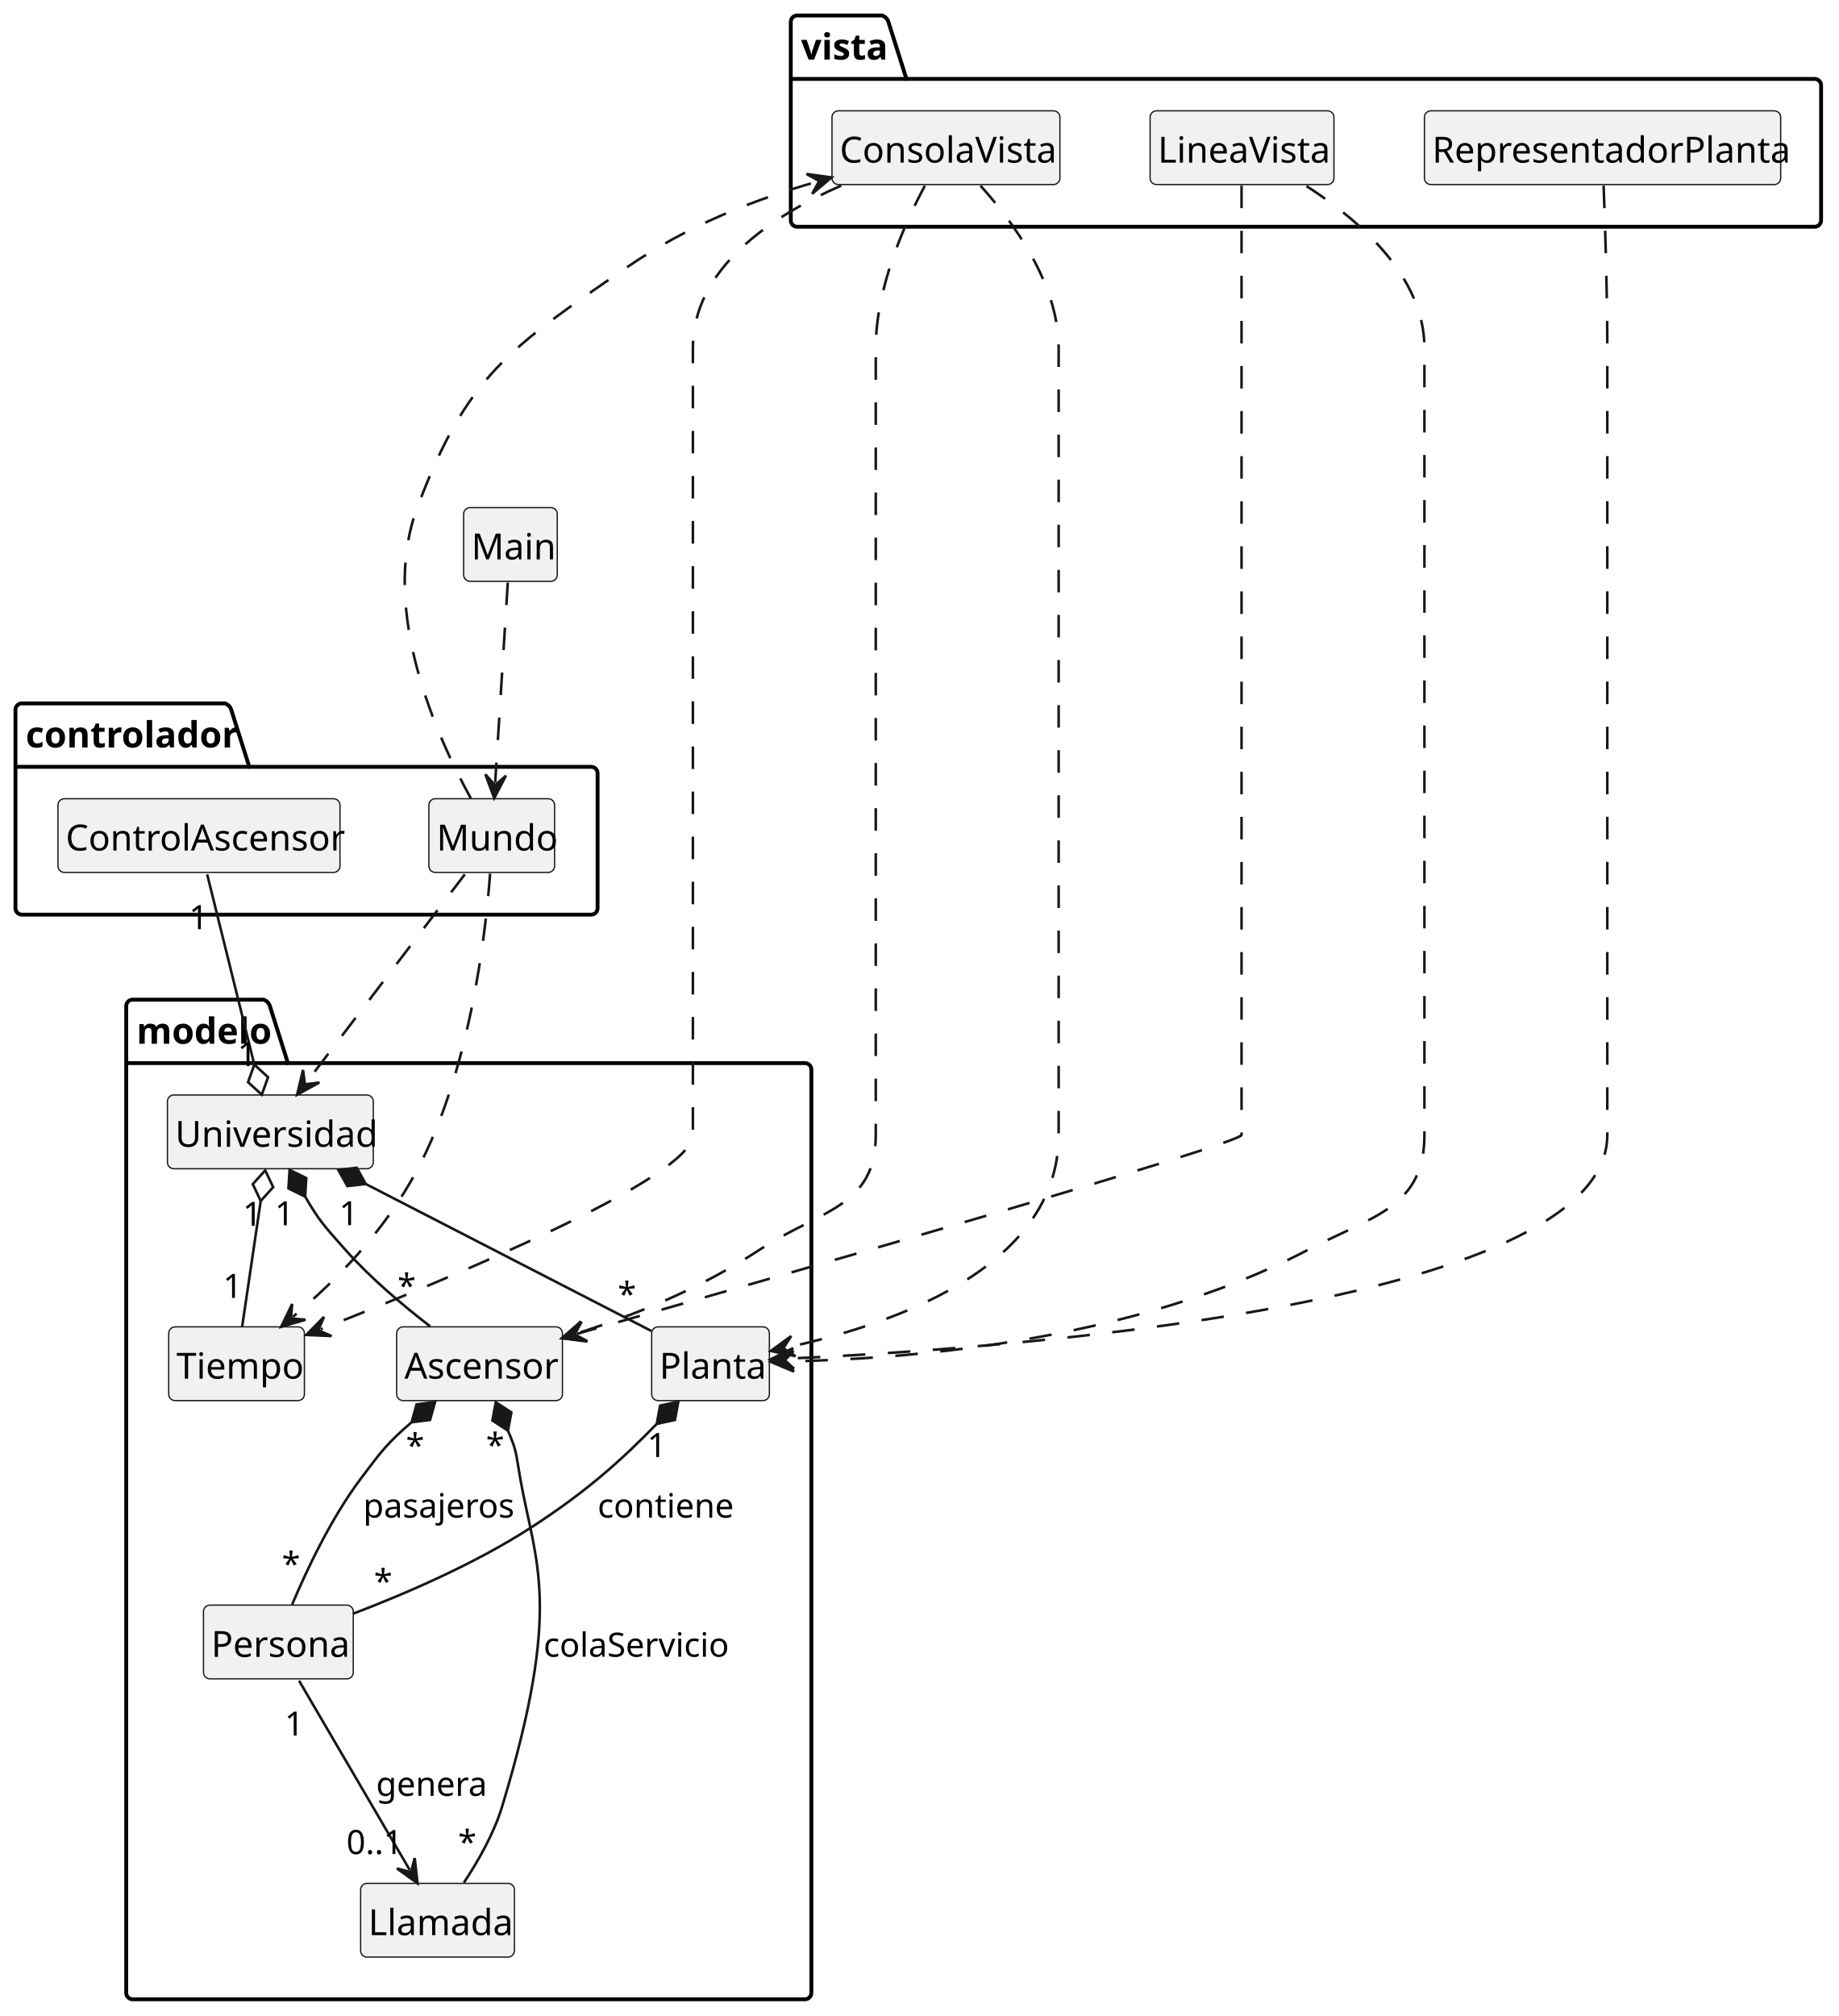
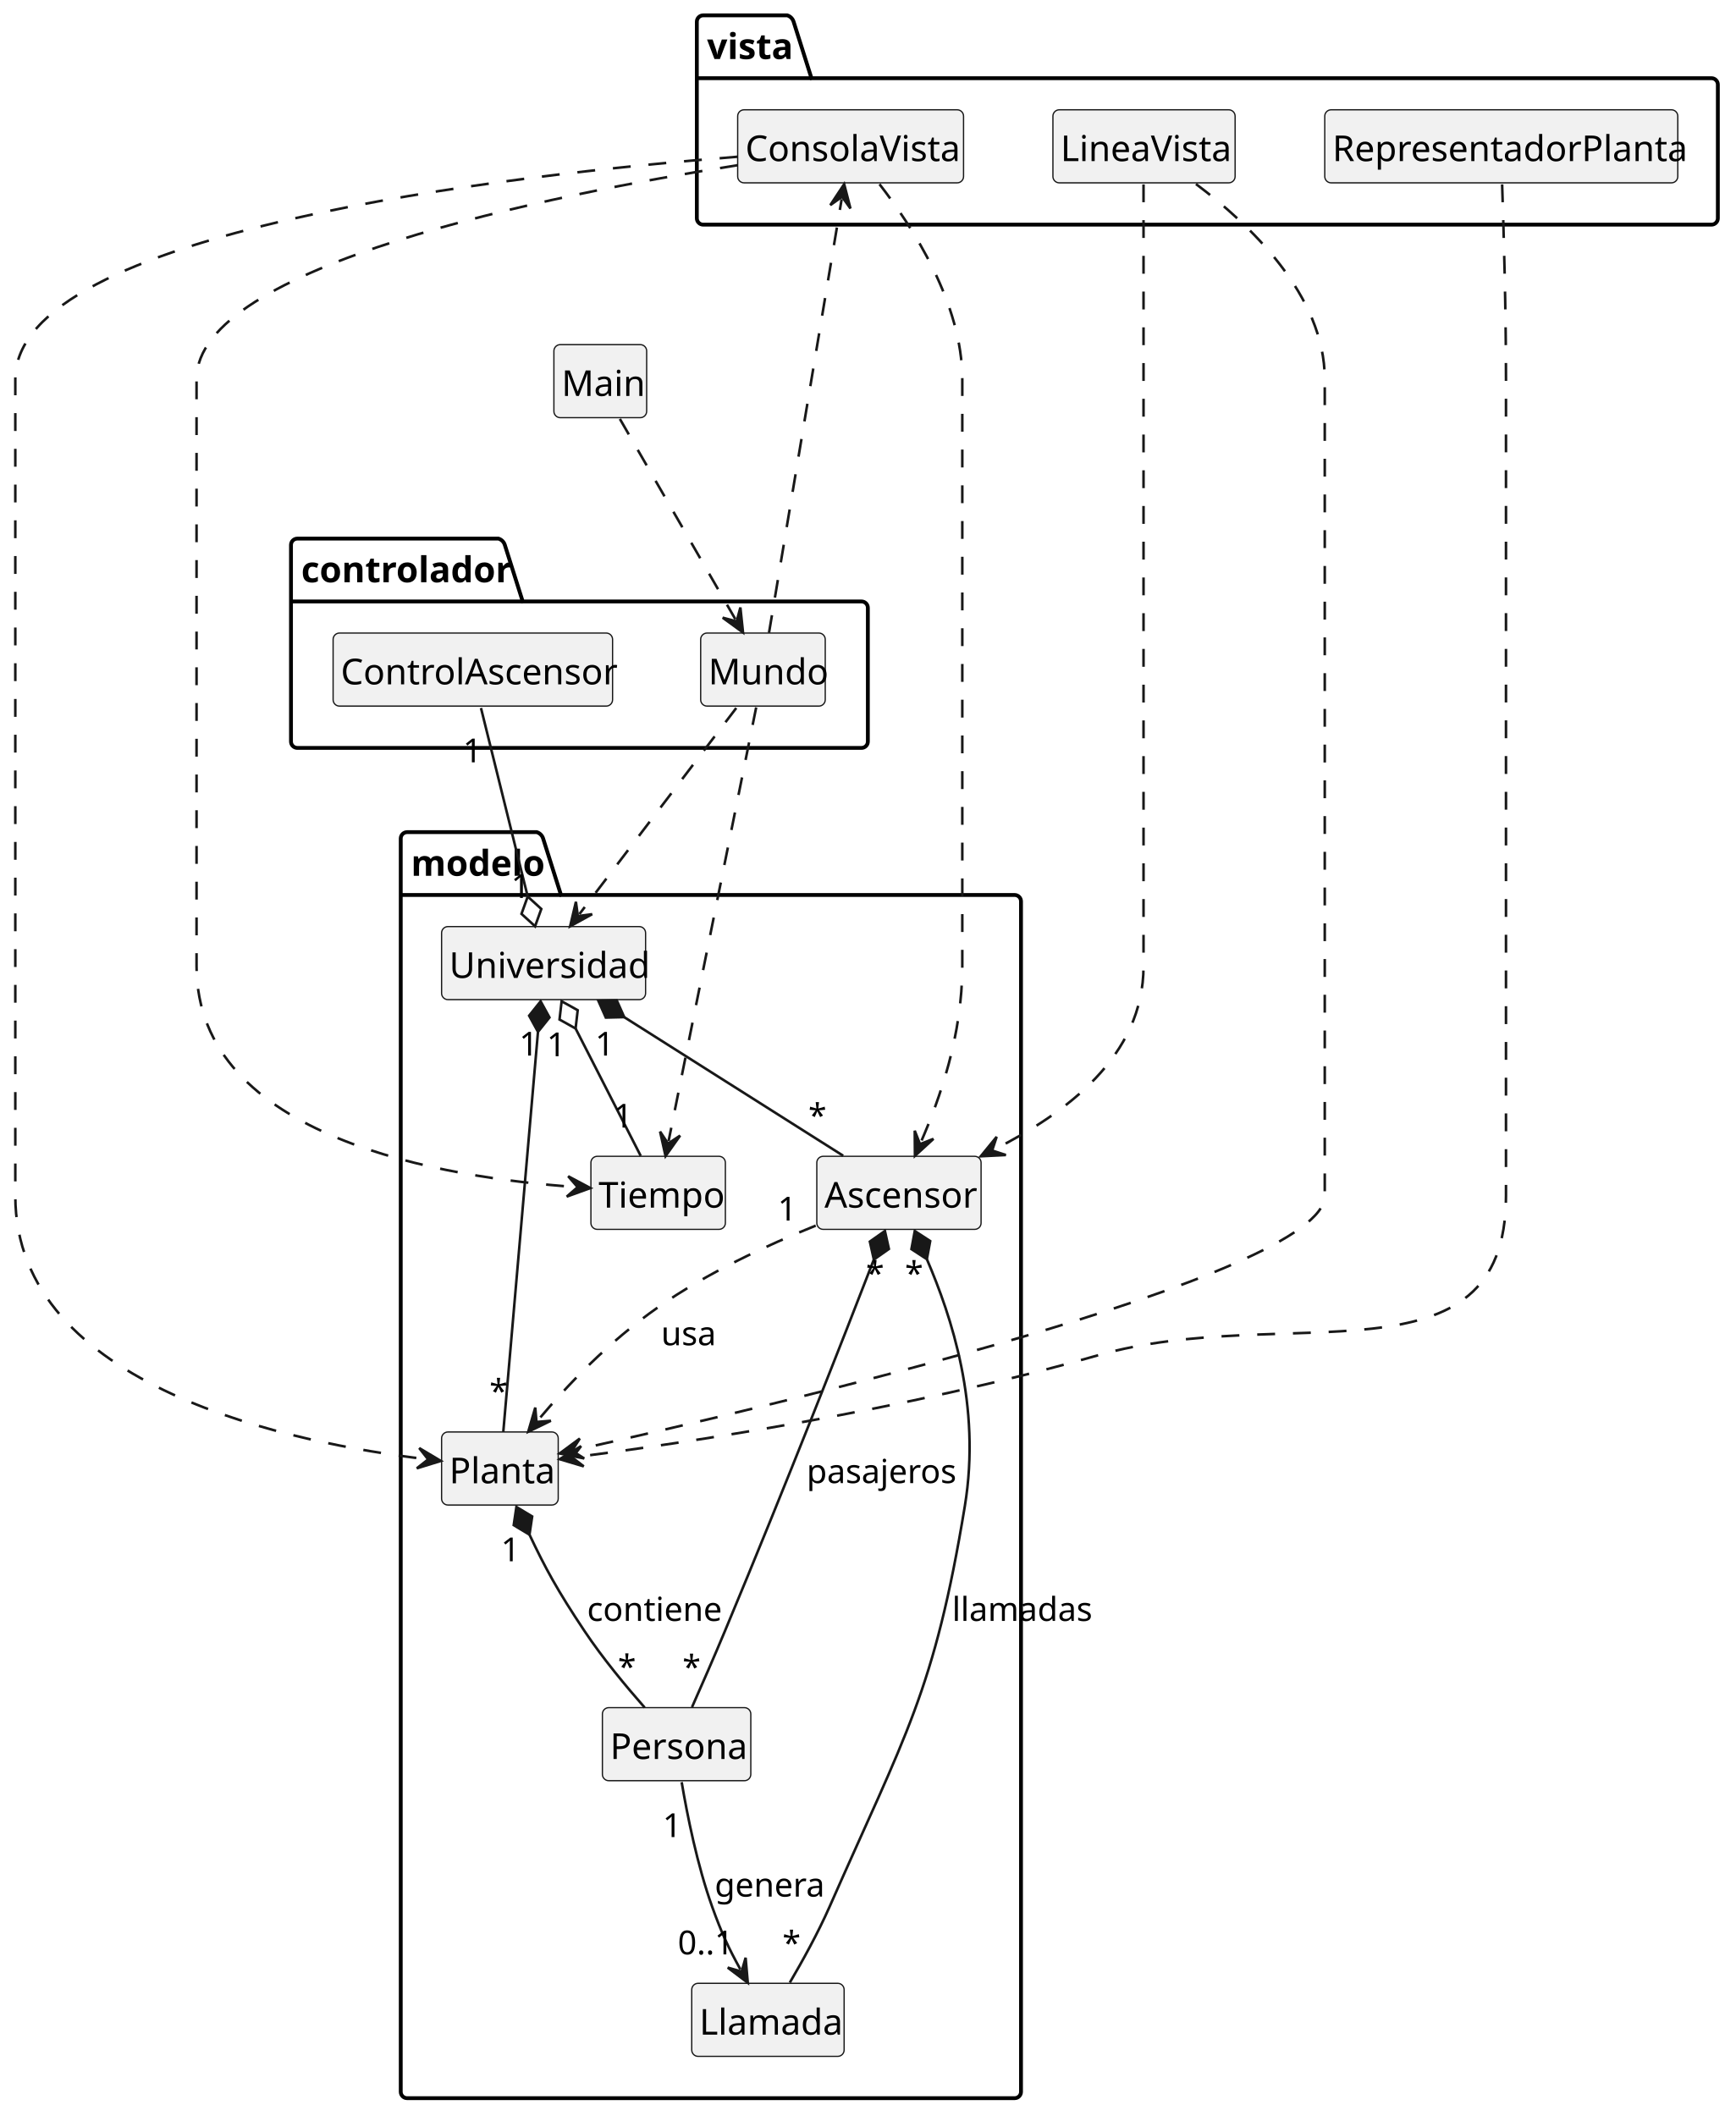
- <svg xmlns="http://www.w3.org/2000/svg" contentStyleType="text/css" height="626.4px" preserveAspectRatio="none" style="width:571px;height:626px;background:#FFFFFF;" version="1.1" viewBox="0 0 571 626" width="571.2px" zoomAndPan="magnify">
+ <svg xmlns="http://www.w3.org/2000/svg" contentStyleType="text/css" height="829px" preserveAspectRatio="none" style="width:680px;height:829px;background:#FFFFFF;" version="1.1" viewBox="0 0 680 829" width="680px" zoomAndPan="magnify">
  <defs />
  <g>
    <g id="cluster_modelo">
-       <path d="M41.2,310.411 L81.823,310.411 A3,3 0 0 1 83.823,312.411 L89.423,330.108 L250,330.108 A2,2 0 0 1 252,332.108 L252,618.811 A2,2 0 0 1 250,620.811 L41.2,620.811 A2,2 0 0 1 39.2,618.811 L39.2,312.411 A2,2 0 0 1 41.2,310.411 " fill="none" style="stroke:#000000;stroke-width:1.2;" />
-       <line style="stroke:#000000;stroke-width:1.2;" x1="39.2" x2="89.423" y1="330.108" y2="330.108" />
-       <text fill="#000000" font-family="sans-serif" font-size="11.2" font-weight="bold" lengthAdjust="spacing" textLength="39.823" x="42.4" y="324.097">modelo</text>
+       <path d="M159.5,326.014 L210.279,326.014 A3.75,3.75 0 0 1 212.779,328.514 L219.779,350.635 L397.5,350.635 A2.5,2.5 0 0 1 400,353.135 L400,819.514 A2.5,2.5 0 0 1 397.5,822.014 L159.5,822.014 A2.5,2.5 0 0 1 157,819.514 L157,328.514 A2.5,2.5 0 0 1 159.5,326.014 " fill="none" style="stroke:#000000;stroke-width:1.5;" />
+       <line style="stroke:#000000;stroke-width:1.5;" x1="157" x2="219.779" y1="350.635" y2="350.635" />
+       <text fill="#000000" font-family="sans-serif" font-size="14" font-weight="bold" lengthAdjust="spacing" textLength="49.779" x="161" y="343.121">modelo</text>
    </g>
    <g id="cluster_controlador">
-       <path d="M6.8,218.411 L69.823,218.411 A3,3 0 0 1 71.823,220.411 L77.423,238.108 L183.6,238.108 A2,2 0 0 1 185.6,240.108 L185.6,282.011 A2,2 0 0 1 183.6,284.011 L6.8,284.011 A2,2 0 0 1 4.8,282.011 L4.8,220.411 A2,2 0 0 1 6.8,218.411 " fill="none" style="stroke:#000000;stroke-width:1.2;" />
-       <line style="stroke:#000000;stroke-width:1.2;" x1="4.8" x2="77.423" y1="238.108" y2="238.108" />
-       <text fill="#000000" font-family="sans-serif" font-size="11.2" font-weight="bold" lengthAdjust="spacing" textLength="62.223" x="8" y="232.097">controlador</text>
+       <path d="M116.5,211.014 L195.279,211.014 A3.75,3.75 0 0 1 197.779,213.514 L204.779,235.635 L337.5,235.635 A2.5,2.5 0 0 1 340,238.135 L340,290.514 A2.5,2.5 0 0 1 337.5,293.014 L116.5,293.014 A2.5,2.5 0 0 1 114,290.514 L114,213.514 A2.5,2.5 0 0 1 116.5,211.014 " fill="none" style="stroke:#000000;stroke-width:1.5;" />
+       <line style="stroke:#000000;stroke-width:1.5;" x1="114" x2="204.779" y1="235.635" y2="235.635" />
+       <text fill="#000000" font-family="sans-serif" font-size="14" font-weight="bold" lengthAdjust="spacing" textLength="77.779" x="118" y="228.121">controlador</text>
    </g>
    <g id="cluster_vista">
-       <path d="M247.6,4.811 L273.928,4.811 A3,3 0 0 1 275.928,6.811 L281.528,24.508 L563.6,24.508 A2,2 0 0 1 565.6,26.508 L565.6,68.411 A2,2 0 0 1 563.6,70.411 L247.6,70.411 A2,2 0 0 1 245.6,68.411 L245.6,6.811 A2,2 0 0 1 247.6,4.811 " fill="none" style="stroke:#000000;stroke-width:1.2;" />
-       <line style="stroke:#000000;stroke-width:1.2;" x1="245.6" x2="281.528" y1="24.508" y2="24.508" />
-       <text fill="#000000" font-family="sans-serif" font-size="11.2" font-weight="bold" lengthAdjust="spacing" textLength="25.528" x="248.8" y="18.497">vista</text>
+       <path d="M275.5,6.014 L308.41,6.014 A3.75,3.75 0 0 1 310.91,8.514 L317.91,30.635 L670.5,30.635 A2.5,2.5 0 0 1 673,33.135 L673,85.514 A2.5,2.5 0 0 1 670.5,88.014 L275.5,88.014 A2.5,2.5 0 0 1 273,85.514 L273,8.514 A2.5,2.5 0 0 1 275.5,6.014 " fill="none" style="stroke:#000000;stroke-width:1.5;" />
+       <line style="stroke:#000000;stroke-width:1.5;" x1="273" x2="317.91" y1="30.635" y2="30.635" />
+       <text fill="#000000" font-family="sans-serif" font-size="14" font-weight="bold" lengthAdjust="spacing" textLength="31.91" x="277" y="23.121">vista</text>
    </g>
    <g id="elem_Universidad">
-       <rect codeLine="6" fill="#F1F1F1" height="22.897" id="Universidad" rx="2" ry="2" style="stroke:#181818;stroke-width:0.4;" width="63.939" x="52" y="340.011" />
-       <text fill="#000000" font-family="sans-serif" font-size="11.2" lengthAdjust="spacing" textLength="59.139" x="54.4" y="356.097">Universidad</text>
+       <rect codeLine="6" fill="#F1F1F1" height="28.621" id="Universidad" rx="2.5" ry="2.5" style="stroke:#181818;stroke-width:0.5;" width="79.924" x="173" y="363.014" />
+       <text fill="#000000" font-family="sans-serif" font-size="14" lengthAdjust="spacing" textLength="73.924" x="176" y="383.121">Universidad</text>
    </g>
    <g id="elem_Planta">
-       <rect codeLine="7" fill="#F1F1F1" height="22.897" id="Planta" rx="2" ry="2" style="stroke:#181818;stroke-width:0.4;" width="36.557" x="202.4" y="412.011" />
-       <text fill="#000000" font-family="sans-serif" font-size="11.2" lengthAdjust="spacing" textLength="31.757" x="204.8" y="428.097">Planta</text>
+       <rect codeLine="10" fill="#F1F1F1" height="28.621" id="Planta" rx="2.5" ry="2.5" style="stroke:#181818;stroke-width:0.5;" width="45.696" x="173" y="561.014" />
+       <text fill="#000000" font-family="sans-serif" font-size="14" lengthAdjust="spacing" textLength="39.696" x="176" y="581.121">Planta</text>
    </g>
    <g id="elem_Persona">
-       <rect codeLine="8" fill="#F1F1F1" height="22.897" id="Persona" rx="2" ry="2" style="stroke:#181818;stroke-width:0.4;" width="46.516" x="63.2" y="498.411" />
-       <text fill="#000000" font-family="sans-serif" font-size="11.2" lengthAdjust="spacing" textLength="41.716" x="65.6" y="514.497">Persona</text>
+       <rect codeLine="14" fill="#F1F1F1" height="28.621" id="Persona" rx="2.5" ry="2.5" style="stroke:#181818;stroke-width:0.5;" width="58.145" x="236" y="669.014" />
+       <text fill="#000000" font-family="sans-serif" font-size="14" lengthAdjust="spacing" textLength="52.145" x="239" y="689.121">Persona</text>
    </g>
    <g id="elem_Llamada">
-       <rect codeLine="9" fill="#F1F1F1" height="22.897" id="Llamada" rx="2" ry="2" style="stroke:#181818;stroke-width:0.4;" width="47.763" x="112" y="584.811" />
-       <text fill="#000000" font-family="sans-serif" font-size="11.2" lengthAdjust="spacing" textLength="42.962" x="114.4" y="600.897">Llamada</text>
+       <rect codeLine="18" fill="#F1F1F1" height="28.621" id="Llamada" rx="2.5" ry="2.5" style="stroke:#181818;stroke-width:0.5;" width="59.703" x="271" y="777.014" />
+       <text fill="#000000" font-family="sans-serif" font-size="14" lengthAdjust="spacing" textLength="53.703" x="274" y="797.121">Llamada</text>
    </g>
    <g id="elem_Ascensor">
-       <rect codeLine="10" fill="#F1F1F1" height="22.897" id="Ascensor" rx="2" ry="2" style="stroke:#181818;stroke-width:0.4;" width="51.487" x="123.2" y="412.011" />
-       <text fill="#000000" font-family="sans-serif" font-size="11.2" lengthAdjust="spacing" textLength="46.687" x="125.6" y="428.097">Ascensor</text>
+       <rect codeLine="22" fill="#F1F1F1" height="28.621" id="Ascensor" rx="2.5" ry="2.5" style="stroke:#181818;stroke-width:0.5;" width="64.358" x="320" y="453.014" />
+       <text fill="#000000" font-family="sans-serif" font-size="14" lengthAdjust="spacing" textLength="58.358" x="323" y="473.121">Ascensor</text>
    </g>
    <g id="elem_Tiempo">
-       <rect codeLine="11" fill="#F1F1F1" height="22.897" id="Tiempo" rx="2" ry="2" style="stroke:#181818;stroke-width:0.4;" width="42.146" x="52.4" y="412.011" />
-       <text fill="#000000" font-family="sans-serif" font-size="11.2" lengthAdjust="spacing" textLength="37.346" x="54.8" y="428.097">Tiempo</text>
+       <rect codeLine="26" fill="#F1F1F1" height="28.621" id="Tiempo" rx="2.5" ry="2.5" style="stroke:#181818;stroke-width:0.5;" width="52.683" x="231.5" y="453.014" />
+       <text fill="#000000" font-family="sans-serif" font-size="14" lengthAdjust="spacing" textLength="46.683" x="234.5" y="473.121">Tiempo</text>
    </g>
    <g id="elem_ControlAscensor">
-       <rect codeLine="15" fill="#F1F1F1" height="22.897" id="ControlAscensor" rx="2" ry="2" style="stroke:#181818;stroke-width:0.4;" width="87.591" x="18" y="248.011" />
-       <text fill="#000000" font-family="sans-serif" font-size="11.2" lengthAdjust="spacing" textLength="82.791" x="20.4" y="264.097">ControlAscensor</text>
+       <rect codeLine="30" fill="#F1F1F1" height="28.621" id="ControlAscensor" rx="2.5" ry="2.5" style="stroke:#181818;stroke-width:0.5;" width="109.489" x="130.5" y="248.014" />
+       <text fill="#000000" font-family="sans-serif" font-size="14" lengthAdjust="spacing" textLength="103.489" x="133.5" y="268.121">ControlAscensor</text>
    </g>
    <g id="elem_Mundo">
-       <rect codeLine="16" fill="#F1F1F1" height="22.897" id="Mundo" rx="2" ry="2" style="stroke:#181818;stroke-width:0.4;" width="39.045" x="133.2" y="248.011" />
-       <text fill="#000000" font-family="sans-serif" font-size="11.2" lengthAdjust="spacing" textLength="34.245" x="135.6" y="264.097">Mundo</text>
+       <rect codeLine="34" fill="#F1F1F1" height="28.621" id="Mundo" rx="2.5" ry="2.5" style="stroke:#181818;stroke-width:0.5;" width="48.807" x="274.5" y="248.014" />
+       <text fill="#000000" font-family="sans-serif" font-size="14" lengthAdjust="spacing" textLength="42.807" x="277.5" y="268.121">Mundo</text>
    </g>
    <g id="elem_ConsolaVista">
-       <rect codeLine="20" fill="#F1F1F1" height="22.897" id="ConsolaVista" rx="2" ry="2" style="stroke:#181818;stroke-width:0.4;" width="70.791" x="258.4" y="34.411" />
-       <text fill="#000000" font-family="sans-serif" font-size="11.2" lengthAdjust="spacing" textLength="65.991" x="260.8" y="50.497">ConsolaVista</text>
+       <rect codeLine="40" fill="#F1F1F1" height="28.621" id="ConsolaVista" rx="2.5" ry="2.5" style="stroke:#181818;stroke-width:0.5;" width="88.489" x="289" y="43.014" />
+       <text fill="#000000" font-family="sans-serif" font-size="14" lengthAdjust="spacing" textLength="82.489" x="292" y="63.121">ConsolaVista</text>
    </g>
    <g id="elem_LineaVista">
-       <rect codeLine="21" fill="#F1F1F1" height="22.897" id="LineaVista" rx="2" ry="2" style="stroke:#181818;stroke-width:0.4;" width="57.103" x="357.2" y="34.411" />
-       <text fill="#000000" font-family="sans-serif" font-size="11.2" lengthAdjust="spacing" textLength="52.303" x="359.6" y="50.497">LineaVista</text>
+       <rect codeLine="41" fill="#F1F1F1" height="28.621" id="LineaVista" rx="2.5" ry="2.5" style="stroke:#181818;stroke-width:0.5;" width="71.379" x="412.5" y="43.014" />
+       <text fill="#000000" font-family="sans-serif" font-size="14" lengthAdjust="spacing" textLength="65.379" x="415.5" y="63.121">LineaVista</text>
    </g>
    <g id="elem_RepresentadorPlanta">
-       <rect codeLine="22" fill="#F1F1F1" height="22.897" id="RepresentadorPlanta" rx="2" ry="2" style="stroke:#181818;stroke-width:0.4;" width="110.648" x="442.4" y="34.411" />
-       <text fill="#000000" font-family="sans-serif" font-size="11.2" lengthAdjust="spacing" textLength="105.848" x="444.8" y="50.497">RepresentadorPlanta</text>
+       <rect codeLine="42" fill="#F1F1F1" height="28.621" id="RepresentadorPlanta" rx="2.5" ry="2.5" style="stroke:#181818;stroke-width:0.5;" width="138.31" x="519" y="43.014" />
+       <text fill="#000000" font-family="sans-serif" font-size="14" lengthAdjust="spacing" textLength="132.31" x="522" y="63.121">RepresentadorPlanta</text>
    </g>
    <g id="elem_Main">
-       <rect codeLine="25" fill="#F1F1F1" height="22.897" id="Main" rx="2" ry="2" style="stroke:#181818;stroke-width:0.4;" width="29.076" x="144" y="157.611" />
-       <text fill="#000000" font-family="sans-serif" font-size="11.2" lengthAdjust="spacing" textLength="24.276" x="146.4" y="173.697">Main</text>
+       <rect codeLine="45" fill="#F1F1F1" height="28.621" id="Main" rx="2.5" ry="2.5" style="stroke:#181818;stroke-width:0.5;" width="36.345" x="217" y="135.014" />
+       <text fill="#000000" font-family="sans-serif" font-size="14" lengthAdjust="spacing" textLength="30.345" x="220" y="155.121">Main</text>
    </g>
    <g id="link_Universidad_Planta">
-       <path codeLine="28" d="M113.609,367.651 C140.217,381.339 177.024,400.283 202.336,413.307 " fill="none" id="Universidad-backto-Planta" style="stroke:#181818;stroke-width:0.8;" />
-       <polygon fill="#181818" points="105.072,363.259,107.876,368.3,113.609,367.651,110.804,362.609,105.072,363.259" style="stroke:#181818;stroke-width:0.8;" />
-       <text fill="#000000" font-family="sans-serif" font-size="10.4" lengthAdjust="spacing" textLength="5.784" x="105.335" y="380.447">1</text>
-       <text fill="#000000" font-family="sans-serif" font-size="10.4" lengthAdjust="spacing" textLength="4.047" x="191.859" y="405.563">*</text>
+       <path codeLine="48" d="M210.766,404.249 C207.646,440.329 200.27,525.244 197.17,561.004 " fill="none" id="Universidad-backto-Planta" style="stroke:#181818;stroke-width:1.0;" />
+       <polygon fill="#181818" points="211.8,392.294,207.298,397.927,210.766,404.249,215.268,398.616,211.8,392.294" style="stroke:#181818;stroke-width:1.0;" />
+       <text fill="#000000" font-family="sans-serif" font-size="13" lengthAdjust="spacing" textLength="7.23" x="203.407" y="413.554">1</text>
+       <text fill="#000000" font-family="sans-serif" font-size="13" lengthAdjust="spacing" textLength="5.059" x="191.746" y="549.671">*</text>
    </g>
    <g id="link_Universidad_Ascensor">
-       <path codeLine="29" d="M94.772,371.568 C99.067,378.936 100.44,380.395 107.2,388.011 C115.072,396.883 125.272,405.451 133.608,411.867 " fill="none" id="Universidad-backto-Ascensor" style="stroke:#181818;stroke-width:0.8;" />
-       <polygon fill="#181818" points="89.936,363.275,89.589,369.033,94.772,371.568,95.118,365.81,89.936,363.275" style="stroke:#181818;stroke-width:0.8;" />
-       <text fill="#000000" font-family="sans-serif" font-size="10.4" lengthAdjust="spacing" textLength="5.784" x="85.375" y="380.468">1</text>
-       <text fill="#000000" font-family="sans-serif" font-size="10.4" lengthAdjust="spacing" textLength="4.047" x="123.441" y="402.979">*</text>
+       <path codeLine="49" d="M244.549,398.492 C270.599,414.982 304.17,436.234 330.33,452.794 " fill="none" id="Universidad-backto-Ascensor" style="stroke:#181818;stroke-width:1.0;" />
+       <polygon fill="#181818" points="234.41,392.074,237.34,398.663,244.549,398.492,241.619,391.903,234.41,392.074" style="stroke:#181818;stroke-width:1.0;" />
+       <text fill="#000000" font-family="sans-serif" font-size="13" lengthAdjust="spacing" textLength="7.23" x="233.168" y="413.559">1</text>
+       <text fill="#000000" font-family="sans-serif" font-size="13" lengthAdjust="spacing" textLength="5.059" x="316.666" y="441.669">*</text>
    </g>
    <g id="link_Universidad_ControlAscensor">
-       <path codeLine="30" d="M78.993,330.597 C74.697,313.277 68.672,288.939 64.344,271.499 " fill="none" id="Universidad-backto-ControlAscensor" style="stroke:#181818;stroke-width:0.8;" />
-       <polygon fill="none" points="81.304,339.915,83.254,334.486,78.993,330.597,77.043,336.026,81.304,339.915" style="stroke:#181818;stroke-width:0.8;" />
-       <text fill="#000000" font-family="sans-serif" font-size="10.4" lengthAdjust="spacing" textLength="5.784" x="73.79" y="331.044">1</text>
-       <text fill="#000000" font-family="sans-serif" font-size="10.4" lengthAdjust="spacing" textLength="5.784" x="58.695" y="288.527">1</text>
+       <path codeLine="50" d="M206.741,351.247 C201.371,329.597 193.84,299.174 188.43,277.374 " fill="none" id="Universidad-backto-ControlAscensor" style="stroke:#181818;stroke-width:1.0;" />
+       <polygon fill="none" points="209.63,362.894,212.068,356.107,206.741,351.247,204.303,358.033,209.63,362.894" style="stroke:#181818;stroke-width:1.0;" />
+       <text fill="#000000" font-family="sans-serif" font-size="13" lengthAdjust="spacing" textLength="7.23" x="200.237" y="351.805">1</text>
+       <text fill="#000000" font-family="sans-serif" font-size="13" lengthAdjust="spacing" textLength="7.23" x="181.369" y="298.659">1</text>
    </g>
    <g id="link_Universidad_Tiempo">
-       <path codeLine="31" d="M80.974,372.908 C79.022,386.132 77.16,398.699 75.216,411.891 " fill="none" id="Universidad-backto-Tiempo" style="stroke:#181818;stroke-width:0.8;" />
-       <polygon fill="none" points="82.376,363.411,78.509,367.692,80.974,372.908,84.841,368.627,82.376,363.411" style="stroke:#181818;stroke-width:0.8;" />
-       <text fill="#000000" font-family="sans-serif" font-size="10.4" lengthAdjust="spacing" textLength="5.784" x="75.405" y="380.648">1</text>
-       <text fill="#000000" font-family="sans-serif" font-size="10.4" lengthAdjust="spacing" textLength="5.784" x="69.272" y="403.011">1</text>
+       <path codeLine="51" d="M225.497,402.946 C233.957,419.476 242.59,436.374 251.02,452.864 " fill="none" id="Universidad-backto-Tiempo" style="stroke:#181818;stroke-width:1.0;" />
+       <polygon fill="none" points="220.03,392.264,219.203,399.427,225.497,402.946,226.324,395.782,220.03,392.264" style="stroke:#181818;stroke-width:1.0;" />
+       <text fill="#000000" font-family="sans-serif" font-size="13" lengthAdjust="spacing" textLength="7.23" x="214.204" y="413.81">1</text>
+       <text fill="#000000" font-family="sans-serif" font-size="13" lengthAdjust="spacing" textLength="7.23" x="240.384" y="441.764">1</text>
    </g>
    <g id="link_Planta_Persona">
-       <path codeLine="32" d="M203.977,442.132 C193.338,453.068 182.432,463.027 164.8,474.411 C147.408,485.635 125.792,494.931 109.664,501.083 " fill="none" id="Planta-backto-Persona" style="stroke:#181818;stroke-width:0.8;" />
-       <polygon fill="#181818" points="210.672,435.251,205.031,436.46,203.977,442.132,209.618,440.923,210.672,435.251" style="stroke:#181818;stroke-width:0.8;" />
-       <text fill="#000000" font-family="sans-serif" font-size="10.4" lengthAdjust="spacing" textLength="39.32" x="185.6" y="471.234">contiene</text>
-       <text fill="#000000" font-family="sans-serif" font-size="10.4" lengthAdjust="spacing" textLength="5.784" x="201.019" y="452.437">1</text>
-       <text fill="#000000" font-family="sans-serif" font-size="10.4" lengthAdjust="spacing" textLength="4.047" x="116.129" y="494.744">*</text>
+       <path codeLine="53" d="M207.435,601.235 C213.565,614.215 218.37,623.094 229,639.014 C236.07,649.614 245.25,660.664 252.56,668.974 " fill="none" id="Planta-backto-Persona" style="stroke:#181818;stroke-width:1.0;" />
+       <polygon fill="#181818" points="202.31,590.384,201.255,597.517,207.435,601.235,208.489,594.101,202.31,590.384" style="stroke:#181818;stroke-width:1.0;" />
+       <text fill="#000000" font-family="sans-serif" font-size="13" lengthAdjust="spacing" textLength="49.15" x="230" y="635.042">contiene</text>
+       <text fill="#000000" font-family="sans-serif" font-size="13" lengthAdjust="spacing" textLength="7.23" x="196.252" y="611.672">1</text>
+       <text fill="#000000" font-family="sans-serif" font-size="13" lengthAdjust="spacing" textLength="5.059" x="242.035" y="657.63">*</text>
    </g>
    <g id="link_Ascensor_Persona">
-       <path codeLine="33" d="M127.839,441.628 C120.391,448.045 118.648,450.347 112,459.211 C102.76,471.539 95.176,487.699 90.72,498.259 " fill="none" id="Ascensor-backto-Persona" style="stroke:#181818;stroke-width:0.8;" />
-       <polygon fill="#181818" points="135.112,435.363,129.387,436.071,127.839,441.628,133.564,440.92,135.112,435.363" style="stroke:#181818;stroke-width:0.8;" />
-       <text fill="#000000" font-family="sans-serif" font-size="10.4" lengthAdjust="spacing" textLength="45.094" x="112.8" y="471.234">pasajeros</text>
-       <text fill="#000000" font-family="sans-serif" font-size="10.4" lengthAdjust="spacing" textLength="4.047" x="126.073" y="452.584">*</text>
-       <text fill="#000000" font-family="sans-serif" font-size="10.4" lengthAdjust="spacing" textLength="4.047" x="87.534" y="489.368">*</text>
+       <path codeLine="54" d="M342.346,493.464 C331.086,522.534 308.2,581.084 284,639.014 C279.81,649.054 274.89,660.304 271.1,668.844 " fill="none" id="Ascensor-backto-Persona" style="stroke:#181818;stroke-width:1.0;" />
+       <polygon fill="#181818" points="346.68,482.274,340.783,486.424,342.346,493.464,348.243,489.313,346.68,482.274" style="stroke:#181818;stroke-width:1.0;" />
+       <text fill="#000000" font-family="sans-serif" font-size="13" lengthAdjust="spacing" textLength="56.367" x="316" y="581.042">pasajeros</text>
+       <text fill="#000000" font-family="sans-serif" font-size="13" lengthAdjust="spacing" textLength="5.059" x="339.239" y="503.528">*</text>
+       <text fill="#000000" font-family="sans-serif" font-size="13" lengthAdjust="spacing" textLength="5.059" x="267.367" y="657.737">*</text>
    </g>
    <g id="link_Ascensor_Llamada">
-       <path codeLine="34" d="M157.764,444.243 C160.636,450.947 160.136,450.971 161.6,459.211 C166.296,485.587 174.848,498.363 156,560.811 C153.424,569.347 148.424,578.051 144.064,584.619 " fill="none" id="Ascensor-backto-Llamada" style="stroke:#181818;stroke-width:0.8;" />
-       <polygon fill="#181818" points="153.984,435.419,152.933,441.091,157.764,444.243,158.816,438.571,153.984,435.419" style="stroke:#181818;stroke-width:0.8;" />
-       <text fill="#000000" font-family="sans-serif" font-size="10.4" lengthAdjust="spacing" textLength="56.068" x="168.8" y="514.434">colaServicio</text>
-       <text fill="#000000" font-family="sans-serif" font-size="10.4" lengthAdjust="spacing" textLength="4.047" x="150.922" y="452.422">*</text>
-       <text fill="#000000" font-family="sans-serif" font-size="10.4" lengthAdjust="spacing" textLength="4.047" x="142.275" y="575.714">*</text>
+       <path codeLine="55" d="M363.112,493.311 C372.742,515.751 384.47,550.634 378,590.014 C366.06,662.684 354.68,679.614 325,747.014 C320.48,757.274 314.36,768.334 309.43,776.734 " fill="none" id="Ascensor-backto-Llamada" style="stroke:#181818;stroke-width:1.0;" />
+       <polygon fill="#181818" points="358.38,482.284,357.07,489.375,363.112,493.311,364.422,486.22,358.38,482.284" style="stroke:#181818;stroke-width:1.0;" />
+       <text fill="#000000" font-family="sans-serif" font-size="13" lengthAdjust="spacing" textLength="52.025" x="373" y="635.042">llamadas</text>
+       <text fill="#000000" font-family="sans-serif" font-size="13" lengthAdjust="spacing" textLength="5.059" x="354.522" y="503.541">*</text>
+       <text fill="#000000" font-family="sans-serif" font-size="13" lengthAdjust="spacing" textLength="5.059" x="306.53" y="765.875">*</text>
    </g>
    <g id="link_Persona_Llamada">
-       <path codeLine="35" d="M92.888,521.899 C102.44,538.235 117.775,564.46 127.247,580.644 " fill="none" id="Persona-to-Llamada" style="stroke:#181818;stroke-width:0.8;" />
-       <polygon fill="#181818" points="129.672,584.787,128.797,576.957,127.651,581.335,123.273,580.189,129.672,584.787" style="stroke:#181818;stroke-width:0.8;" />
-       <text fill="#000000" font-family="sans-serif" font-size="10.4" lengthAdjust="spacing" textLength="32.383" x="116.8" y="557.634">genera</text>
-       <text fill="#000000" font-family="sans-serif" font-size="10.4" lengthAdjust="spacing" textLength="5.784" x="88.428" y="538.927">1</text>
-       <text fill="#000000" font-family="sans-serif" font-size="10.4" lengthAdjust="spacing" textLength="17.347" x="107.586" y="575.715">0..1</text>
+       <path codeLine="56" d="M267.06,698.204 C269.23,711.044 273.14,730.684 279,747.014 C282.71,757.374 285.428,763.172 290.058,771.552 " fill="none" id="Persona-to-Llamada" style="stroke:#181818;stroke-width:1.0;" />
+       <polygon fill="#181818" points="292.96,776.804,292.109,766.992,290.542,772.427,285.106,770.861,292.96,776.804" style="stroke:#181818;stroke-width:1.0;" />
+       <text fill="#000000" font-family="sans-serif" font-size="13" lengthAdjust="spacing" textLength="40.479" x="280" y="743.042">genera</text>
+       <text fill="#000000" font-family="sans-serif" font-size="13" lengthAdjust="spacing" textLength="7.23" x="259.615" y="719.731">1</text>
+       <text fill="#000000" font-family="sans-serif" font-size="13" lengthAdjust="spacing" textLength="21.684" x="265.53" y="765.683">0..1</text>
+     </g>
+     <g id="link_Ascensor_Planta">
+       <path codeLine="57" d="M319.57,480.174 C300.71,487.754 276.99,498.694 258,512.014 C237.85,526.144 222.391,542.63 210.821,556.33 " fill="none" id="Ascensor-to-Planta" style="stroke:#181818;stroke-width:1.0;stroke-dasharray:7.0,7.0;" />
+       <polygon fill="#181818" points="206.95,560.914,215.813,556.619,210.176,557.094,209.701,551.457,206.95,560.914" style="stroke:#181818;stroke-width:1.0;" />
+       <text fill="#000000" font-family="sans-serif" font-size="13" lengthAdjust="spacing" textLength="20.96" x="259" y="527.042">usa</text>
+       <text fill="#000000" font-family="sans-serif" font-size="13" lengthAdjust="spacing" textLength="7.23" x="304.696" y="478.185">1</text>
    </g>
    <g id="link_Mundo_Universidad">
-       <path codeLine="38" d="M144.36,271.499 C131.088,288.939 108.379,318.776 95.195,336.096 " fill="none" id="Mundo-to-Universidad" style="stroke:#181818;stroke-width:0.8;stroke-dasharray:7.0,7.0;" />
-       <polygon fill="#181818" points="92.288,339.915,99.195,336.124,94.711,336.732,94.103,332.248,92.288,339.915" style="stroke:#181818;stroke-width:0.8;" />
+       <path codeLine="60" d="M288.45,277.374 C271.86,299.174 243.474,336.469 226.994,358.12 " fill="none" id="Mundo-to-Universidad" style="stroke:#181818;stroke-width:1.0;stroke-dasharray:7.0,7.0;" />
+       <polygon fill="#181818" points="223.36,362.894,231.994,358.155,226.388,358.915,225.628,353.31,223.36,362.894" style="stroke:#181818;stroke-width:1.0;" />
    </g>
    <g id="link_Mundo_Tiempo">
-       <path codeLine="39" d="M152.216,271.267 C150.784,290.755 145.904,332.507 129.6,363.211 C119.08,383.027 103.88,397.982 90.976,408.902 " fill="none" id="Mundo-to-Tiempo" style="stroke:#181818;stroke-width:0.8;stroke-dasharray:7.0,7.0;" />
-       <polygon fill="#181818" points="87.312,412.003,94.875,409.795,90.365,409.419,90.741,404.909,87.312,412.003" style="stroke:#181818;stroke-width:0.8;" />
+       <path codeLine="61" d="M296.25,277.144 C288.78,314.134 269.389,410.143 261.929,447.053 " fill="none" id="Mundo-to-Tiempo" style="stroke:#181818;stroke-width:1.0;stroke-dasharray:7.0,7.0;" />
+       <polygon fill="#181818" points="260.74,452.934,266.444,444.904,261.731,448.033,258.602,443.32,260.74,452.934" style="stroke:#181818;stroke-width:1.0;" />
    </g>
    <g id="link_Mundo_ConsolaVista">
-       <path codeLine="40" d="M146.24,247.899 C135.8,229.051 117.72,189.347 129.6,157.611 C144.976,116.547 158.28,108.075 194.4,83.211 C213.664,69.947 233.734,62.203 253.662,56.427 " fill="none" id="Mundo-to-ConsolaVista" style="stroke:#181818;stroke-width:0.8;stroke-dasharray:7.0,7.0;" />
-       <polygon fill="#181818" points="258.272,55.091,250.466,54.022,254.43,56.205,252.248,60.169,258.272,55.091" style="stroke:#181818;stroke-width:0.8;" />
+       <path codeLine="62" d="M301.27,247.934 C307.46,211.024 323.528,115.051 329.728,78.061 " fill="none" id="Mundo-to-ConsolaVista" style="stroke:#181818;stroke-width:1.0;stroke-dasharray:7.0,7.0;" />
+       <polygon fill="#181818" points="330.72,72.144,325.287,80.359,329.894,77.075,333.177,81.681,330.72,72.144" style="stroke:#181818;stroke-width:1.0;" />
    </g>
    <g id="link_ConsolaVista_Planta">
-       <path codeLine="42" d="M304.544,57.683 C314.88,69.155 328.8,88.275 328.8,108.011 C328.8,108.011 328.8,108.011 328.8,352.411 C328.8,394.603 274.94,411.812 244.06,418.492 " fill="none" id="ConsolaVista-to-Planta" style="stroke:#181818;stroke-width:0.8;stroke-dasharray:7.0,7.0;" />
-       <polygon fill="#181818" points="239.368,419.507,247.082,421.112,243.278,418.661,245.729,414.857,239.368,419.507" style="stroke:#181818;stroke-width:0.8;" />
+       <path codeLine="64" d="M288.9,61.414 C199.64,68.484 6,90.514 6,148.514 C6,148.514 6,148.514 6,468.514 C6,544.054 116.013,565.547 166.743,571.647 " fill="none" id="ConsolaVista-to-Planta" style="stroke:#181818;stroke-width:1.0;stroke-dasharray:7.0,7.0;" />
+       <polygon fill="#181818" points="172.7,572.364,164.242,567.318,167.736,571.767,163.287,575.261,172.7,572.364" style="stroke:#181818;stroke-width:1.0;" />
    </g>
    <g id="link_ConsolaVista_Ascensor">
-       <path codeLine="43" d="M287.24,57.683 C280.864,69.611 272,89.531 272,108.011 C272,108.011 272,108.011 272,352.411 C272,374.915 254.824,375.683 236,388.011 C216.912,400.515 197.186,408.279 179.098,414.087 " fill="none" id="ConsolaVista-to-Ascensor" style="stroke:#181818;stroke-width:0.8;stroke-dasharray:7.0,7.0;" />
-       <polygon fill="#181818" points="174.528,415.555,182.362,416.401,178.337,414.332,180.405,410.307,174.528,415.555" style="stroke:#181818;stroke-width:0.8;" />
+       <path codeLine="65" d="M344.56,72.154 C357.6,88.964 377,118.944 377,148.514 C377,148.514 377,148.514 377,378.514 C377,405.674 368.245,430.312 360.835,447.332 " fill="none" id="ConsolaVista-to-Ascensor" style="stroke:#181818;stroke-width:1.0;stroke-dasharray:7.0,7.0;" />
+       <polygon fill="#181818" points="358.44,452.834,365.7,446.178,360.436,448.249,358.365,442.985,358.44,452.834" style="stroke:#181818;stroke-width:1.0;" />
    </g>
    <g id="link_ConsolaVista_Tiempo">
-       <path codeLine="44" d="M261.256,57.627 C239.664,67.115 215.2,83.323 215.2,108.011 C215.2,108.011 215.2,108.011 215.2,352.411 C215.2,365.659 139.187,397.191 99.571,412.767 " fill="none" id="ConsolaVista-to-Tiempo" style="stroke:#181818;stroke-width:0.8;stroke-dasharray:7.0,7.0;" />
-       <polygon fill="#181818" points="95.104,414.523,102.976,414.866,98.827,413.059,100.634,408.91,95.104,414.523" style="stroke:#181818;stroke-width:0.8;" />
+       <path codeLine="66" d="M288.99,64.724 C215.8,76.304 77,104.114 77,148.514 C77,148.514 77,148.514 77,378.514 C77,446.294 174.955,461.459 225.305,465.029 " fill="none" id="ConsolaVista-to-Tiempo" style="stroke:#181818;stroke-width:1.0;stroke-dasharray:7.0,7.0;" />
+       <polygon fill="#181818" points="231.29,465.454,222.595,460.827,226.303,465.1,222.03,468.807,231.29,465.454" style="stroke:#181818;stroke-width:1.0;" />
    </g>
    <g id="link_LineaVista_Planta">
-       <path codeLine="46" d="M405.784,57.787 C422.112,68.307 442.4,85.835 442.4,108.011 C442.4,108.011 442.4,108.011 442.4,352.411 C442.4,374.915 426.336,377.571 406.4,388.011 C350.64,417.219 278.919,422.104 244.143,422.76 " fill="none" id="LineaVista-to-Planta" style="stroke:#181818;stroke-width:0.8;stroke-dasharray:7.0,7.0;" />
-       <polygon fill="#181818" points="239.344,422.851,246.603,425.915,243.343,422.776,246.482,419.516,239.344,422.851" style="stroke:#181818;stroke-width:0.8;" />
+       <path codeLine="68" d="M468.54,72.094 C489.51,87.784 519,115.674 519,148.514 C519,148.514 519,148.514 519,468.514 C519,500.094 299.146,551.639 225.086,568.139 " fill="none" id="LineaVista-to-Planta" style="stroke:#181818;stroke-width:1.0;stroke-dasharray:7.0,7.0;" />
+       <polygon fill="#181818" points="219.23,569.444,228.885,571.391,224.11,568.356,227.145,563.582,219.23,569.444" style="stroke:#181818;stroke-width:1.0;" />
    </g>
    <g id="link_LineaVista_Ascensor">
-       <path codeLine="47" d="M385.6,57.643 C385.6,69.875 385.6,90.371 385.6,108.011 C385.6,108.011 385.6,108.011 385.6,352.411 C385.6,355.139 240.585,396.705 179.209,414.177 " fill="none" id="LineaVista-to-Ascensor" style="stroke:#181818;stroke-width:0.8;stroke-dasharray:7.0,7.0;" />
-       <polygon fill="#181818" points="174.592,415.491,182.393,416.597,178.439,414.396,180.641,410.442,174.592,415.491" style="stroke:#181818;stroke-width:0.8;" />
+       <path codeLine="69" d="M448,72.234 C448,89.884 448,121.484 448,148.514 C448,148.514 448,148.514 448,378.514 C448,413.894 417.475,436.197 389.585,450.297 " fill="none" id="LineaVista-to-Ascensor" style="stroke:#181818;stroke-width:1.0;stroke-dasharray:7.0,7.0;" />
+       <polygon fill="#181818" points="384.23,453.004,394.067,452.513,388.692,450.748,390.457,445.373,384.23,453.004" style="stroke:#181818;stroke-width:1.0;" />
    </g>
    <g id="link_RepresentadorPlanta_Planta">
-       <path codeLine="49" d="M498.056,57.643 C498.528,69.875 499.2,90.371 499.2,108.011 C499.2,108.011 499.2,108.011 499.2,352.411 C499.2,406.195 306.259,419.107 244.075,421.907 " fill="none" id="RepresentadorPlanta-to-Planta" style="stroke:#181818;stroke-width:0.8;stroke-dasharray:7.0,7.0;" />
-       <polygon fill="#181818" points="239.28,422.123,246.617,424.996,243.276,421.943,246.329,418.602,239.28,422.123" style="stroke:#181818;stroke-width:0.8;" />
+       <path codeLine="71" d="M588.49,72.234 C589.09,89.884 590,121.474 590,148.514 C590,148.514 590,148.514 590,468.514 C590,544.854 503.41,510.054 430,531.014 C354.31,552.624 267.64,565.391 225.2,570.901 " fill="none" id="RepresentadorPlanta-to-Planta" style="stroke:#181818;stroke-width:1.0;stroke-dasharray:7.0,7.0;" />
+       <polygon fill="#181818" points="219.25,571.674,228.69,574.482,224.208,571.03,227.66,566.548,219.25,571.674" style="stroke:#181818;stroke-width:1.0;" />
    </g>
    <g id="link_Main_Mundo">
-       <path codeLine="51" d="M157.712,180.899 C156.64,197.939 154.868,225.948 153.796,243.044 " fill="none" id="Main-to-Mundo" style="stroke:#181818;stroke-width:0.8;stroke-dasharray:7.0,7.0;" />
-       <polygon fill="#181818" points="153.496,247.835,157.14,240.849,153.746,243.843,150.753,240.449,153.496,247.835" style="stroke:#181818;stroke-width:0.8;" />
+       <path codeLine="73" d="M242.85,164.124 C255.13,185.424 275.773,221.226 288.093,242.596 " fill="none" id="Main-to-Mundo" style="stroke:#181818;stroke-width:1.0;stroke-dasharray:7.0,7.0;" />
+       <polygon fill="#181818" points="291.09,247.794,290.06,237.999,288.593,243.462,283.13,241.994,291.09,247.794" style="stroke:#181818;stroke-width:1.0;" />
    </g>
  </g>
</svg>
